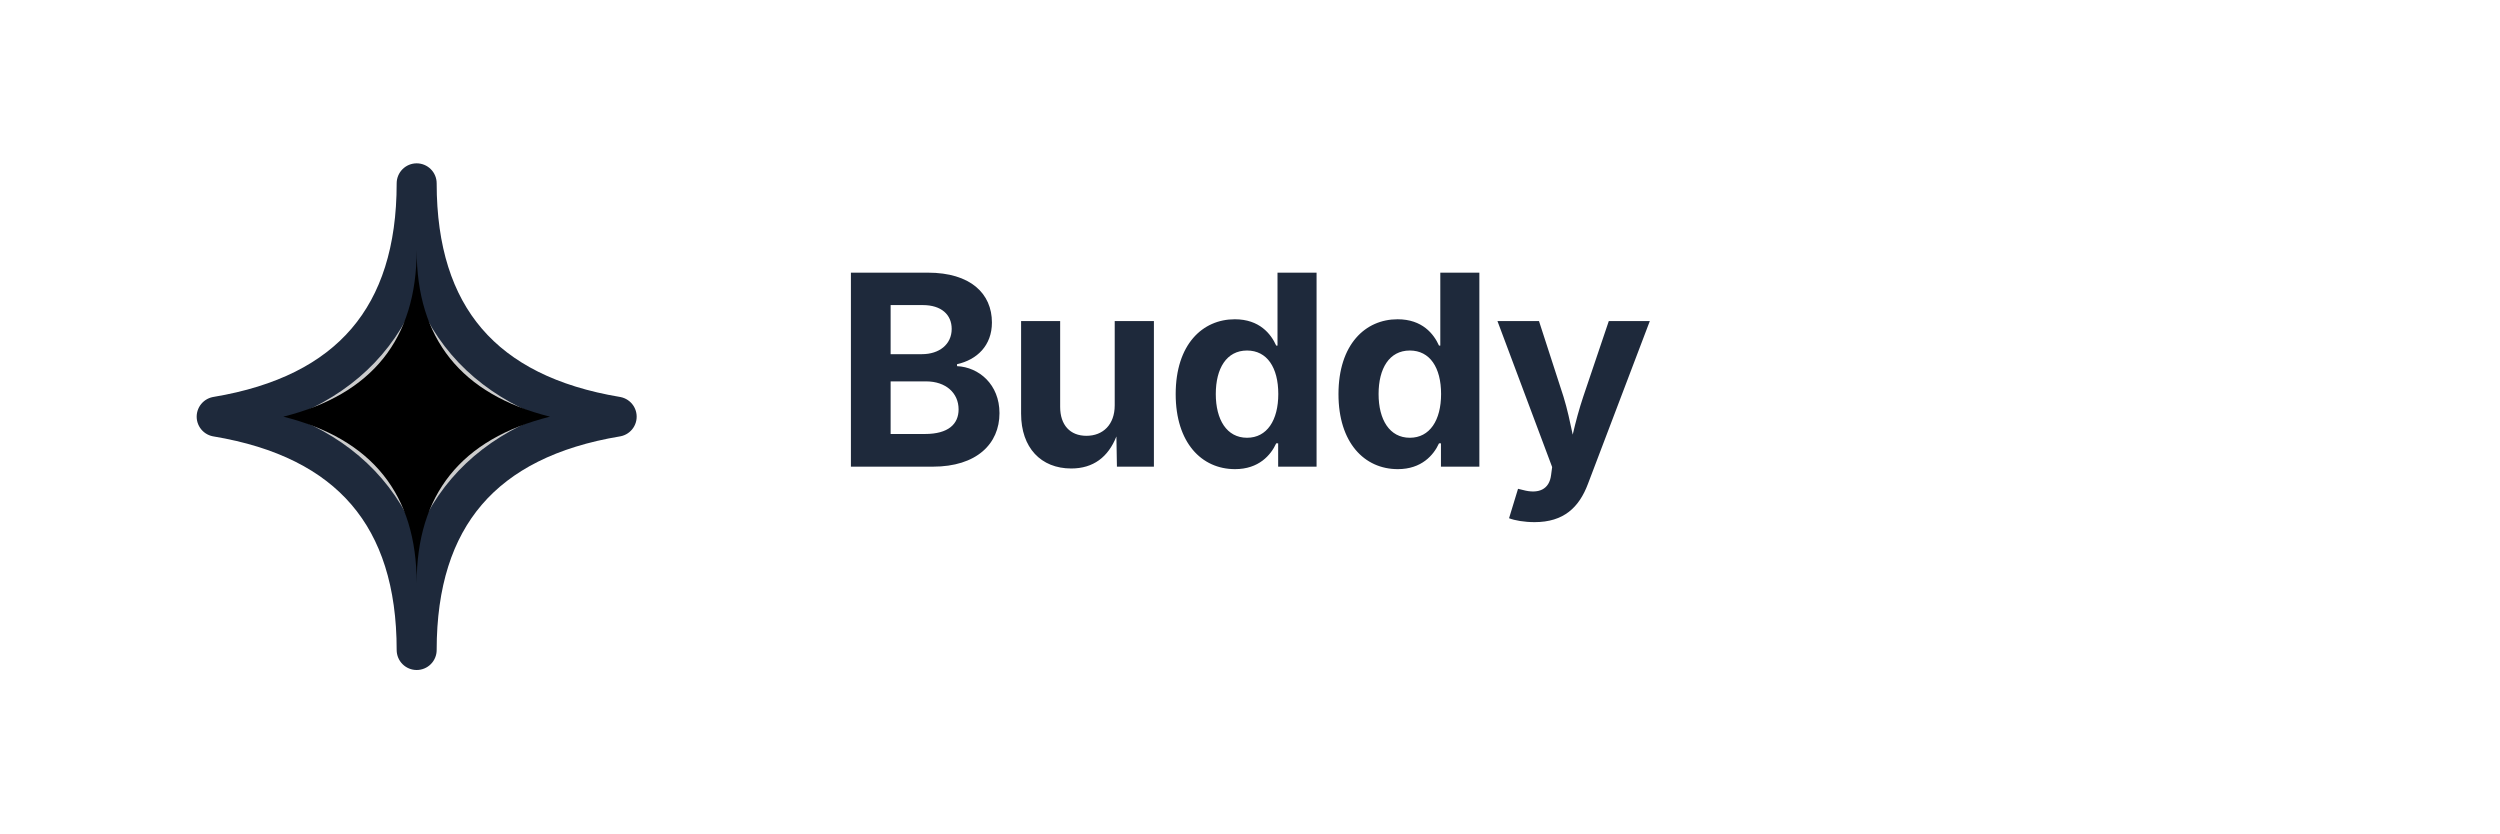
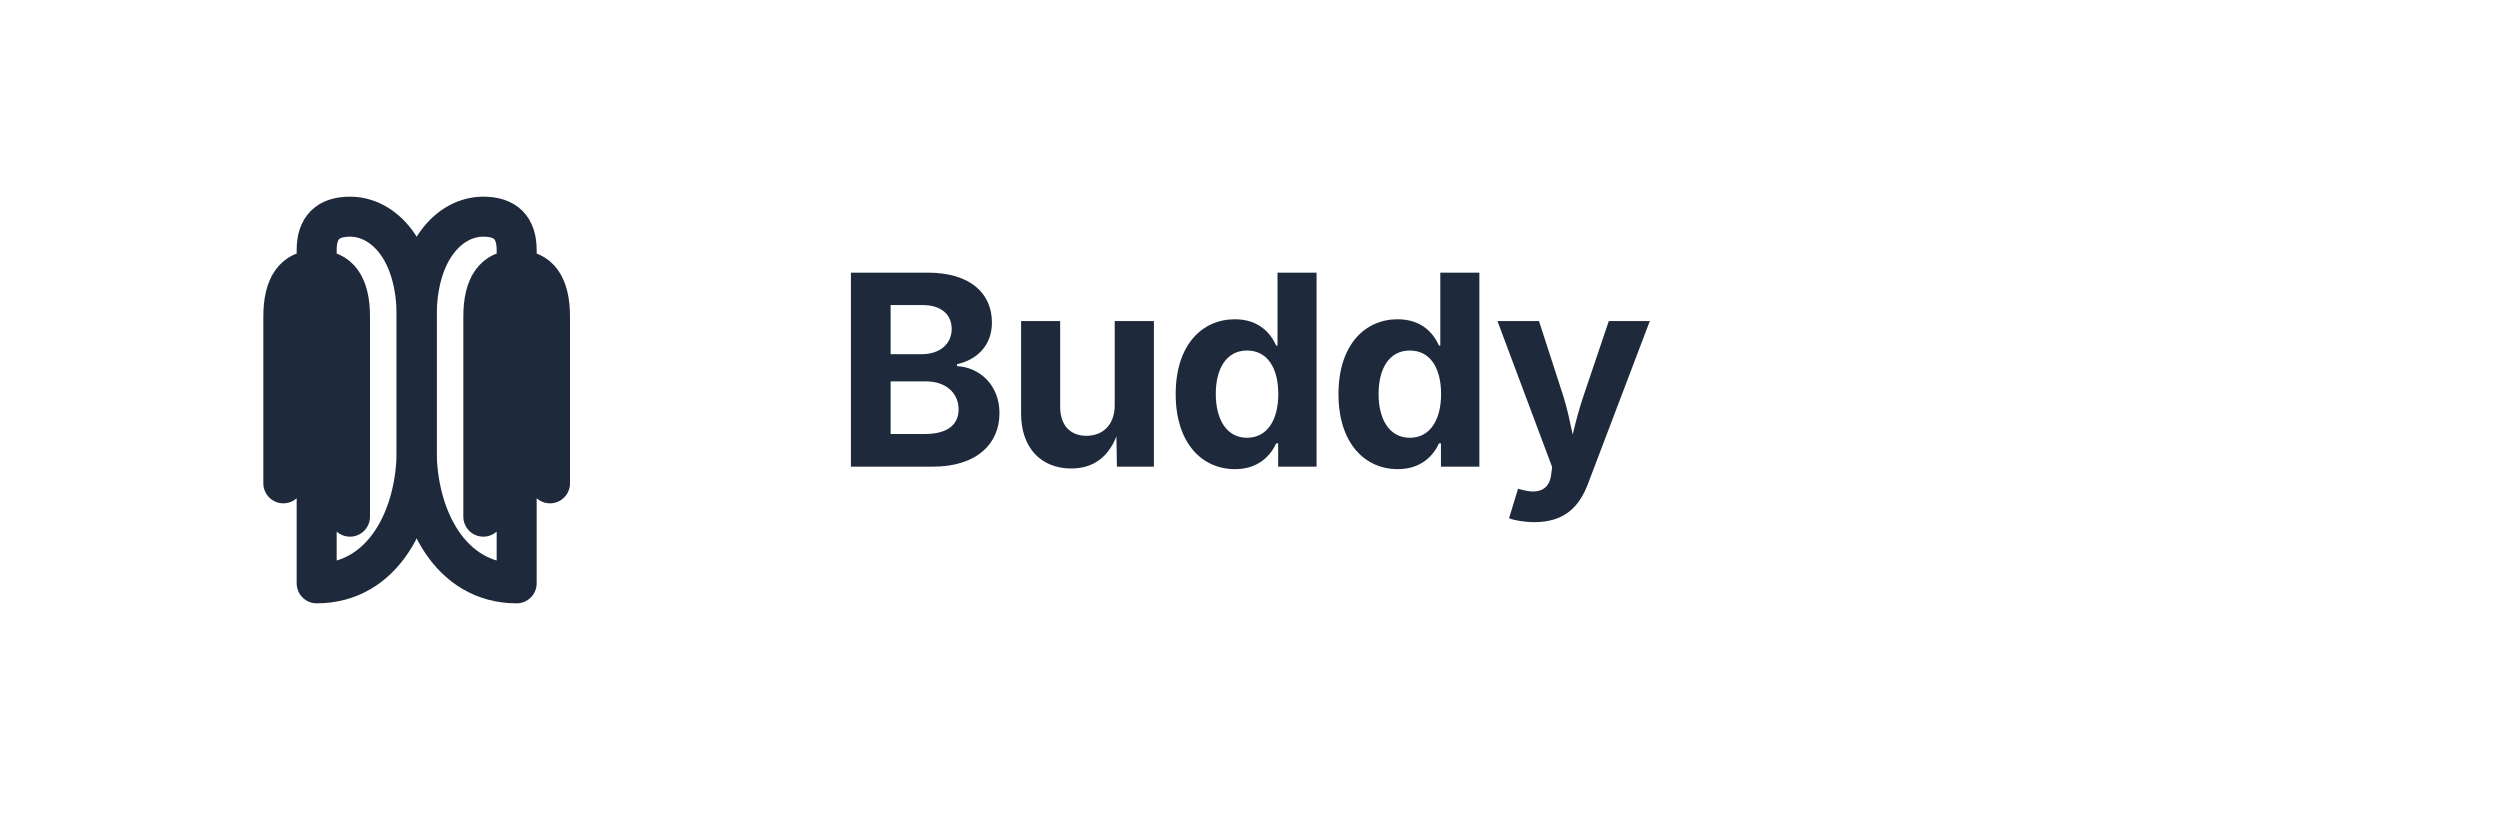
<svg xmlns="http://www.w3.org/2000/svg" viewBox="0 0 300 100" width="100%" height="100%">
  <g transform="translate(10, 10) scale(0.8)">
    <g fill="#1e293b" stroke="#1e293b" stroke-linecap="round" stroke-linejoin="round">
-       <path d="M 50 15 Q 50 45 20 50 Q 50 55 50 85 Q 50 55 80 50 Q 50 45 50 15 Z" fill="currentColor" fill-opacity="0.2" stroke-width="6" stroke-linejoin="round" />
-       <path d="M 50 25 Q 50 45 30 50 Q 50 55 50 75 Q 50 55 70 50 Q 50 45 50 25 Z" fill="currentColor" stroke="none" />
+       <path d="M 40 65 L 40 35 Q 40 28 35 28 Q 30 28 30 35 L 30 60 M 35 30 L 35 25 Q 35 20 40 20 C 45 20 50 25 50 35 L 50 55 C 50 65 45 75 35 75 Z" fill="none" stroke-width="6" stroke-linejoin="round" />
+       <path d="M 60 65 L 60 35 Q 60 28 65 28 Q 70 28 70 35 L 70 60 M 65 30 L 65 25 Q 65 20 60 20 C 55 20 50 25 50 35 L 50 55 C 50 65 55 75 65 75 Z" fill="none" stroke-width="6" stroke-linejoin="round" />
    </g>
  </g>
  <text x="100" y="56" font-family="'Inter', -apple-system, sans-serif" font-weight="700" font-size="32" letter-spacing="-0.02em" fill="#1e293b">
    Buddy
  </text>
</svg>
